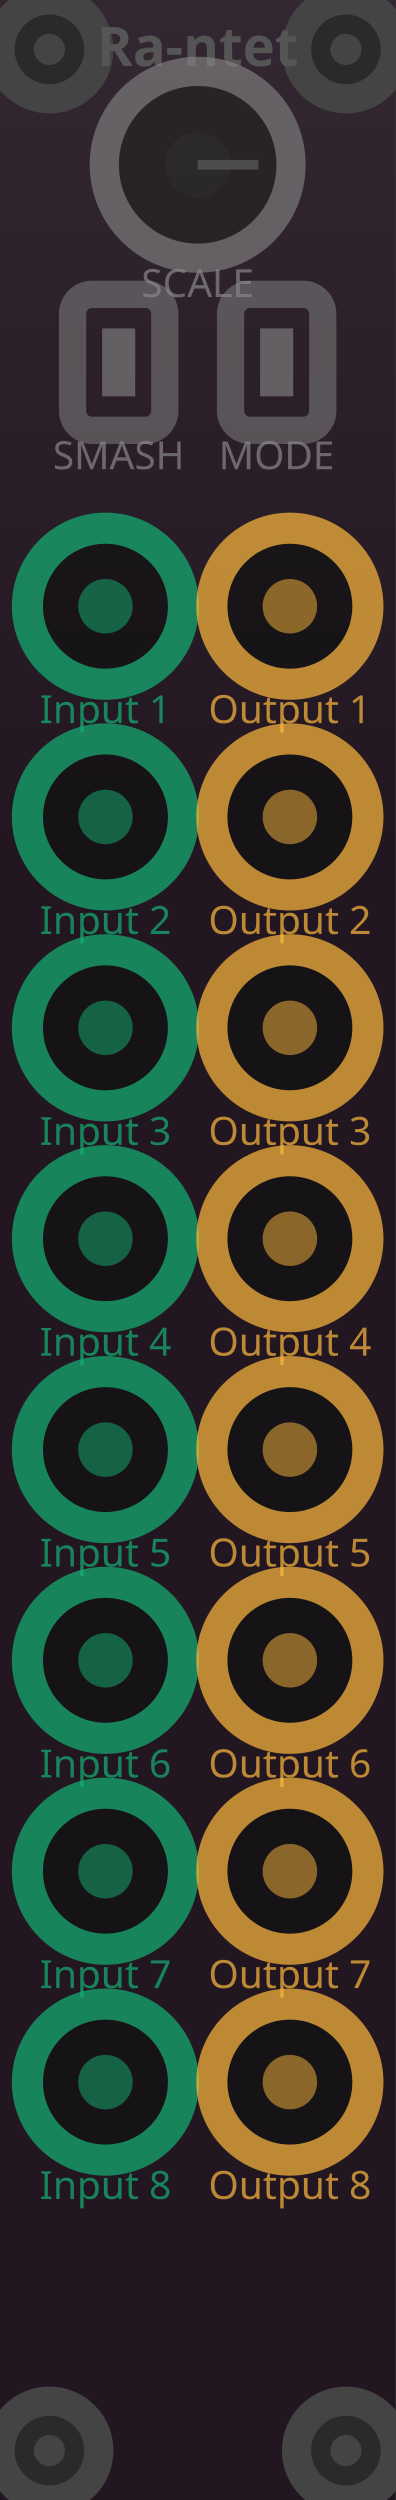
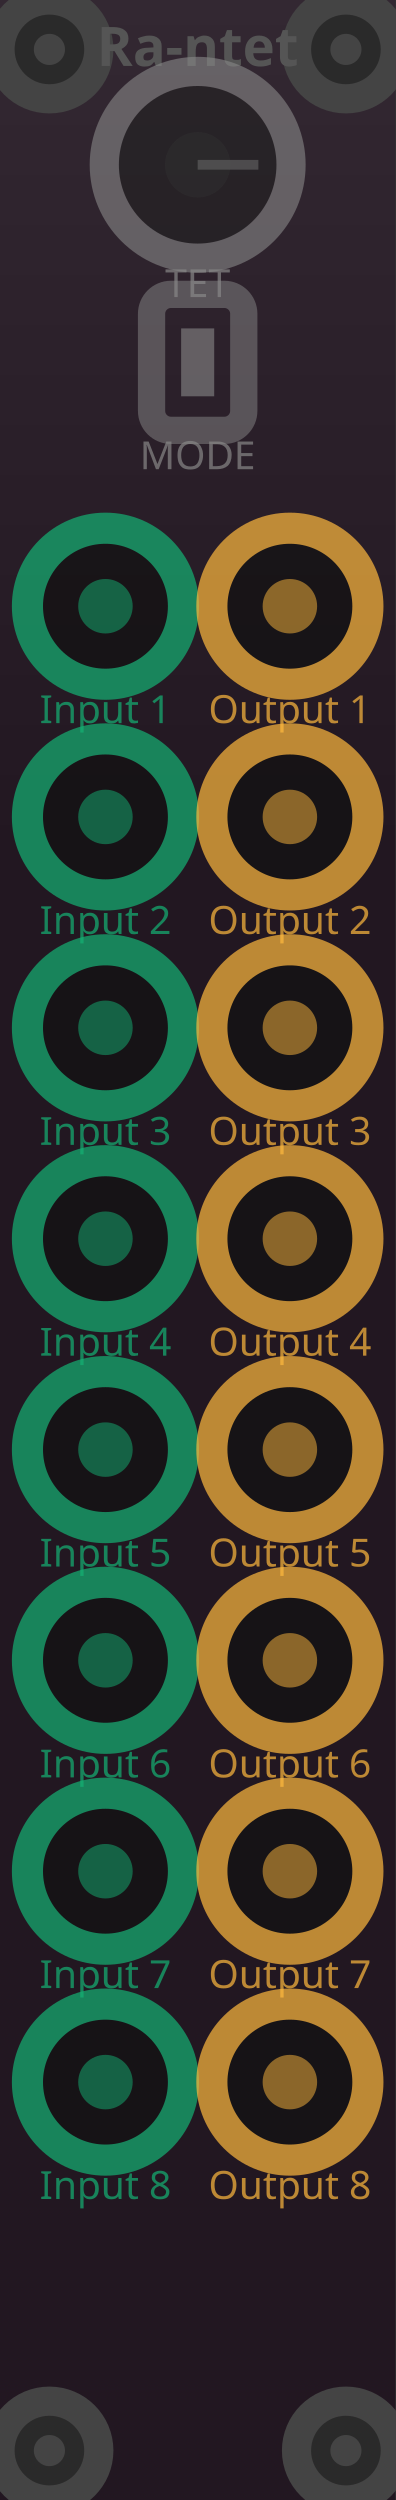
<svg xmlns="http://www.w3.org/2000/svg" viewBox="0 0 20.32 128.5" width="20.32mm" height="128.5mm">
  <rect x="0.3" y="0.3" width="19.72" height="127.9" fill="none" stroke="#333" stroke-width="1.5" />
  <rect x="0" y="0.000" width="20.32" height="1.295" fill="#332832" />
  <rect x="0" y="1.285" width="20.32" height="1.295" fill="#322731" />
  <rect x="0" y="2.570" width="20.32" height="1.295" fill="#322731" />
  <rect x="0" y="3.855" width="20.32" height="1.295" fill="#312630" />
  <rect x="0" y="5.140" width="20.32" height="1.295" fill="#312630" />
  <rect x="0" y="6.425" width="20.32" height="1.295" fill="#30252f" />
  <rect x="0" y="7.710" width="20.32" height="1.295" fill="#30252f" />
  <rect x="0" y="8.995" width="20.32" height="1.295" fill="#2f242e" />
  <rect x="0" y="10.280" width="20.32" height="1.295" fill="#2f242e" />
  <rect x="0" y="11.565" width="20.32" height="1.295" fill="#2e232d" />
  <rect x="0" y="12.850" width="20.32" height="1.295" fill="#2e232d" />
  <rect x="0" y="14.135" width="20.32" height="1.295" fill="#2d222c" />
  <rect x="0" y="15.420" width="20.32" height="1.295" fill="#2d222c" />
  <rect x="0" y="16.705" width="20.32" height="1.295" fill="#2c212b" />
  <rect x="0" y="17.990" width="20.32" height="1.295" fill="#2c212b" />
  <rect x="0" y="19.275" width="20.32" height="1.295" fill="#2b202a" />
  <rect x="0" y="20.560" width="20.32" height="1.295" fill="#2b202a" />
  <rect x="0" y="21.845" width="20.32" height="1.295" fill="#2a1f29" />
  <rect x="0" y="23.130" width="20.32" height="1.295" fill="#2a1f29" />
  <rect x="0" y="24.415" width="20.32" height="1.295" fill="#291e28" />
  <rect x="0" y="25.700" width="20.32" height="1.295" fill="#291e28" />
  <rect x="0" y="26.985" width="20.32" height="1.295" fill="#281d27" />
  <rect x="0" y="28.270" width="20.32" height="1.295" fill="#281d27" />
  <rect x="0" y="29.555" width="20.32" height="1.295" fill="#271c26" />
  <rect x="0" y="30.840" width="20.32" height="1.295" fill="#271c26" />
  <rect x="0" y="32.125" width="20.32" height="1.295" fill="#261b25" />
  <rect x="0" y="33.410" width="20.32" height="1.295" fill="#261b25" />
  <rect x="0" y="34.695" width="20.32" height="1.295" fill="#251a24" />
  <rect x="0" y="35.980" width="20.32" height="1.295" fill="#251a24" />
  <rect x="0" y="37.265" width="20.32" height="1.295" fill="#241923" />
  <rect x="0" y="38.550" width="20.32" height="1.295" fill="#241923" />
  <rect x="0" y="39.835" width="20.32" height="1.295" fill="#231822" />
  <rect x="0" y="41.120" width="20.32" height="1.295" fill="#231822" />
  <rect x="0" y="42.405" width="20.32" height="1.295" fill="#221721" />
  <rect x="0" y="43.690" width="20.32" height="1.295" fill="#221721" />
  <rect x="0" y="44.975" width="20.32" height="1.295" fill="#221721" />
  <rect x="0" y="46.260" width="20.32" height="1.295" fill="#221721" />
  <rect x="0" y="47.545" width="20.32" height="1.295" fill="#221721" />
  <rect x="0" y="48.830" width="20.32" height="1.295" fill="#221721" />
  <rect x="0" y="50.115" width="20.32" height="1.295" fill="#221721" />
  <rect x="0" y="51.400" width="20.32" height="1.295" fill="#221721" />
  <rect x="0" y="52.685" width="20.32" height="1.295" fill="#221721" />
  <rect x="0" y="53.970" width="20.32" height="1.295" fill="#221721" />
  <rect x="0" y="55.255" width="20.32" height="1.295" fill="#221721" />
  <rect x="0" y="56.540" width="20.32" height="1.295" fill="#221721" />
  <rect x="0" y="57.825" width="20.32" height="1.295" fill="#221721" />
  <rect x="0" y="59.110" width="20.32" height="1.295" fill="#221721" />
  <rect x="0" y="60.395" width="20.32" height="1.295" fill="#221721" />
  <rect x="0" y="61.680" width="20.32" height="1.295" fill="#221721" />
  <rect x="0" y="62.965" width="20.32" height="1.295" fill="#221721" />
  <rect x="0" y="64.250" width="20.32" height="1.295" fill="#221721" />
  <rect x="0" y="65.535" width="20.32" height="1.295" fill="#221721" />
  <rect x="0" y="66.820" width="20.32" height="1.295" fill="#221721" />
  <rect x="0" y="68.105" width="20.32" height="1.295" fill="#221721" />
  <rect x="0" y="69.390" width="20.32" height="1.295" fill="#221721" />
  <rect x="0" y="70.675" width="20.32" height="1.295" fill="#221721" />
  <rect x="0" y="71.960" width="20.32" height="1.295" fill="#221721" />
  <rect x="0" y="73.245" width="20.32" height="1.295" fill="#221721" />
  <rect x="0" y="74.530" width="20.32" height="1.295" fill="#221721" />
  <rect x="0" y="75.815" width="20.32" height="1.295" fill="#221721" />
  <rect x="0" y="77.100" width="20.32" height="1.295" fill="#221721" />
  <rect x="0" y="78.385" width="20.32" height="1.295" fill="#221721" />
  <rect x="0" y="79.670" width="20.32" height="1.295" fill="#221721" />
  <rect x="0" y="80.955" width="20.32" height="1.295" fill="#221721" />
  <rect x="0" y="82.240" width="20.32" height="1.295" fill="#221721" />
  <rect x="0" y="83.525" width="20.32" height="1.295" fill="#221721" />
  <rect x="0" y="84.810" width="20.32" height="1.295" fill="#221721" />
  <rect x="0" y="86.095" width="20.32" height="1.295" fill="#221721" />
  <rect x="0" y="87.380" width="20.32" height="1.295" fill="#221721" />
  <rect x="0" y="88.665" width="20.32" height="1.295" fill="#221721" />
  <rect x="0" y="89.950" width="20.32" height="1.295" fill="#221721" />
  <rect x="0" y="91.235" width="20.32" height="1.295" fill="#221721" />
  <rect x="0" y="92.520" width="20.32" height="1.295" fill="#221721" />
  <rect x="0" y="93.805" width="20.32" height="1.295" fill="#221721" />
  <rect x="0" y="95.090" width="20.32" height="1.295" fill="#221721" />
  <rect x="0" y="96.375" width="20.32" height="1.295" fill="#221721" />
  <rect x="0" y="97.660" width="20.32" height="1.295" fill="#221721" />
  <rect x="0" y="98.945" width="20.32" height="1.295" fill="#221721" />
  <rect x="0" y="100.230" width="20.32" height="1.295" fill="#221721" />
  <rect x="0" y="101.515" width="20.32" height="1.295" fill="#221721" />
  <rect x="0" y="102.800" width="20.32" height="1.295" fill="#221721" />
  <rect x="0" y="104.085" width="20.32" height="1.295" fill="#221721" />
  <rect x="0" y="105.370" width="20.32" height="1.295" fill="#221721" />
  <rect x="0" y="106.655" width="20.32" height="1.295" fill="#221721" />
  <rect x="0" y="107.940" width="20.32" height="1.295" fill="#221721" />
  <rect x="0" y="109.225" width="20.32" height="1.295" fill="#221721" />
  <rect x="0" y="110.510" width="20.32" height="1.295" fill="#221721" />
  <rect x="0" y="111.795" width="20.32" height="1.295" fill="#221721" />
  <rect x="0" y="113.080" width="20.32" height="1.295" fill="#221721" />
  <rect x="0" y="114.365" width="20.32" height="1.295" fill="#221721" />
  <rect x="0" y="115.650" width="20.32" height="1.295" fill="#221721" />
  <rect x="0" y="116.935" width="20.32" height="1.295" fill="#221721" />
  <rect x="0" y="118.220" width="20.32" height="1.295" fill="#221721" />
  <rect x="0" y="119.505" width="20.32" height="1.295" fill="#221721" />
  <rect x="0" y="120.790" width="20.32" height="1.295" fill="#221721" />
  <rect x="0" y="122.075" width="20.32" height="1.295" fill="#221721" />
  <rect x="0" y="123.360" width="20.32" height="1.295" fill="#221721" />
  <rect x="0" y="124.645" width="20.32" height="1.295" fill="#221721" />
  <rect x="0" y="125.930" width="20.32" height="1.295" fill="#221721" />
  <rect x="0" y="127.215" width="20.32" height="1.295" fill="#221721" />
  <circle cx="2.54" cy="2.54" r="2.54" fill="#2a2a2a" stroke="#444" stroke-width="1.5" />
  <circle cx="2.54" cy="2.54" r="0.8" fill="#444" />
  <circle cx="2.54" cy="125.96" r="2.54" fill="#2a2a2a" stroke="#444" stroke-width="1.5" />
  <circle cx="2.54" cy="125.96" r="0.8" fill="#444" />
  <circle cx="17.78" cy="2.54" r="2.54" fill="#2a2a2a" stroke="#444" stroke-width="1.5" />
  <circle cx="17.78" cy="2.54" r="0.8" fill="#444" />
  <circle cx="17.78" cy="125.96" r="2.54" fill="#2a2a2a" stroke="#444" stroke-width="1.5" />
  <circle cx="17.78" cy="125.96" r="0.8" fill="#444" />
  <text x="10.16" y="3.39" fill="#555" font-family="sans-serif" font-size="2.8" text-anchor="middle" font-weight="bold">Ra-ntet</text>
  <circle cx="10.16" cy="8.47" r="4.80" fill="#222" stroke="#888" stroke-width="1.5" opacity="0.6" />
  <circle cx="10.16" cy="8.47" r="1.68" fill="#333" opacity="0.4" />
  <line x1="10.16" y1="8.47" x2="13.28" y2="8.47" stroke="#666" stroke-width="0.5" opacity="0.6" />
-   <text x="10.16" y="15.27" fill="#888" font-family="sans-serif" font-size="2.0" text-anchor="middle" opacity="0.7">SCALE</text>
-   <rect x="3.73" y="15.13" width="4.74" height="6.99" rx="1" fill="none" stroke="#888" stroke-width="1.4" opacity="0.5" />
-   <line x1="6.10" y1="20.37" x2="6.10" y2="16.88" stroke="#888" stroke-width="1.7" opacity="0.6" />
-   <text x="6.10" y="24.12" fill="#888" font-family="sans-serif" font-size="2.0" text-anchor="middle" opacity="0.7">SMASH</text>
-   <rect x="11.85" y="15.13" width="4.74" height="6.99" rx="1" fill="none" stroke="#888" stroke-width="1.4" opacity="0.5" />
-   <line x1="14.22" y1="20.37" x2="14.22" y2="16.88" stroke="#888" stroke-width="1.7" opacity="0.6" />
-   <text x="14.22" y="24.12" fill="#888" font-family="sans-serif" font-size="2.0" text-anchor="middle" opacity="0.7">MODE</text>
+   <text x="10.16" y="15.27" fill="#888" font-family="sans-serif" font-size="2.0" text-anchor="middle" opacity="0.7">TET</text>
+   <rect x="7.79" y="15.13" width="4.74" height="6.99" rx="1" fill="none" stroke="#888" stroke-width="1.4" opacity="0.5" />
+   <line x1="10.16" y1="20.37" x2="10.16" y2="16.88" stroke="#888" stroke-width="1.7" opacity="0.6" />
+   <text x="10.16" y="24.12" fill="#888" font-family="sans-serif" font-size="2.0" text-anchor="middle" opacity="0.7">MODE</text>
  <circle cx="5.42" cy="31.16" r="4.01" fill="#111" stroke="#14B274" stroke-width="1.6" opacity="0.7" />
  <circle cx="5.42" cy="31.16" r="1.40" fill="#14B274" opacity="0.5" />
  <text x="5.42" y="37.17" fill="#14B274" font-family="sans-serif" font-size="2.0" text-anchor="middle" opacity="0.7">Input 1</text>
  <circle cx="5.42" cy="41.99" r="4.01" fill="#111" stroke="#14B274" stroke-width="1.6" opacity="0.7" />
  <circle cx="5.42" cy="41.99" r="1.40" fill="#14B274" opacity="0.5" />
  <text x="5.42" y="48.01" fill="#14B274" font-family="sans-serif" font-size="2.0" text-anchor="middle" opacity="0.7">Input 2</text>
  <circle cx="5.42" cy="52.83" r="4.01" fill="#111" stroke="#14B274" stroke-width="1.6" opacity="0.7" />
  <circle cx="5.42" cy="52.83" r="1.40" fill="#14B274" opacity="0.5" />
  <text x="5.42" y="58.85" fill="#14B274" font-family="sans-serif" font-size="2.0" text-anchor="middle" opacity="0.7">Input 3</text>
  <circle cx="5.42" cy="63.67" r="4.01" fill="#111" stroke="#14B274" stroke-width="1.6" opacity="0.7" />
  <circle cx="5.42" cy="63.67" r="1.40" fill="#14B274" opacity="0.5" />
  <text x="5.42" y="69.68" fill="#14B274" font-family="sans-serif" font-size="2.0" text-anchor="middle" opacity="0.7">Input 4</text>
  <circle cx="5.42" cy="74.51" r="4.01" fill="#111" stroke="#14B274" stroke-width="1.6" opacity="0.7" />
  <circle cx="5.42" cy="74.51" r="1.40" fill="#14B274" opacity="0.5" />
  <text x="5.42" y="80.52" fill="#14B274" font-family="sans-serif" font-size="2.0" text-anchor="middle" opacity="0.7">Input 5</text>
  <circle cx="5.42" cy="85.34" r="4.01" fill="#111" stroke="#14B274" stroke-width="1.6" opacity="0.7" />
  <circle cx="5.42" cy="85.34" r="1.40" fill="#14B274" opacity="0.5" />
  <text x="5.42" y="91.36" fill="#14B274" font-family="sans-serif" font-size="2.0" text-anchor="middle" opacity="0.7">Input 6</text>
  <circle cx="5.42" cy="96.18" r="4.01" fill="#111" stroke="#14B274" stroke-width="1.6" opacity="0.7" />
  <circle cx="5.42" cy="96.18" r="1.40" fill="#14B274" opacity="0.5" />
  <text x="5.42" y="102.19" fill="#14B274" font-family="sans-serif" font-size="2.0" text-anchor="middle" opacity="0.7">Input 7</text>
  <circle cx="5.42" cy="107.02" r="4.01" fill="#111" stroke="#14B274" stroke-width="1.6" opacity="0.7" />
  <circle cx="5.42" cy="107.02" r="1.40" fill="#14B274" opacity="0.5" />
  <text x="5.42" y="113.03" fill="#14B274" font-family="sans-serif" font-size="2.0" text-anchor="middle" opacity="0.7">Input 8</text>
  <circle cx="14.90" cy="31.16" r="4.01" fill="#111" stroke="#FFB93D" stroke-width="1.6" opacity="0.7" />
  <circle cx="14.90" cy="31.16" r="1.40" fill="#FFB93D" opacity="0.5" />
  <text x="14.90" y="37.17" fill="#FFB93D" font-family="sans-serif" font-size="2.0" text-anchor="middle" opacity="0.7">Output 1</text>
  <circle cx="14.90" cy="41.99" r="4.01" fill="#111" stroke="#FFB93D" stroke-width="1.6" opacity="0.7" />
  <circle cx="14.90" cy="41.99" r="1.40" fill="#FFB93D" opacity="0.5" />
  <text x="14.90" y="48.01" fill="#FFB93D" font-family="sans-serif" font-size="2.0" text-anchor="middle" opacity="0.7">Output 2</text>
  <circle cx="14.90" cy="52.83" r="4.01" fill="#111" stroke="#FFB93D" stroke-width="1.6" opacity="0.7" />
  <circle cx="14.90" cy="52.83" r="1.40" fill="#FFB93D" opacity="0.5" />
  <text x="14.90" y="58.85" fill="#FFB93D" font-family="sans-serif" font-size="2.0" text-anchor="middle" opacity="0.7">Output 3</text>
  <circle cx="14.90" cy="63.67" r="4.01" fill="#111" stroke="#FFB93D" stroke-width="1.6" opacity="0.7" />
  <circle cx="14.90" cy="63.67" r="1.40" fill="#FFB93D" opacity="0.5" />
  <text x="14.90" y="69.68" fill="#FFB93D" font-family="sans-serif" font-size="2.0" text-anchor="middle" opacity="0.7">Output 4</text>
  <circle cx="14.90" cy="74.51" r="4.01" fill="#111" stroke="#FFB93D" stroke-width="1.6" opacity="0.7" />
  <circle cx="14.90" cy="74.51" r="1.40" fill="#FFB93D" opacity="0.5" />
  <text x="14.90" y="80.52" fill="#FFB93D" font-family="sans-serif" font-size="2.0" text-anchor="middle" opacity="0.7">Output 5</text>
  <circle cx="14.90" cy="85.34" r="4.01" fill="#111" stroke="#FFB93D" stroke-width="1.6" opacity="0.7" />
  <circle cx="14.90" cy="85.34" r="1.40" fill="#FFB93D" opacity="0.5" />
  <text x="14.90" y="91.36" fill="#FFB93D" font-family="sans-serif" font-size="2.0" text-anchor="middle" opacity="0.7">Output 6</text>
  <circle cx="14.90" cy="96.18" r="4.01" fill="#111" stroke="#FFB93D" stroke-width="1.6" opacity="0.7" />
  <circle cx="14.90" cy="96.18" r="1.40" fill="#FFB93D" opacity="0.5" />
  <text x="14.90" y="102.19" fill="#FFB93D" font-family="sans-serif" font-size="2.0" text-anchor="middle" opacity="0.7">Output 7</text>
  <circle cx="14.90" cy="107.02" r="4.01" fill="#111" stroke="#FFB93D" stroke-width="1.6" opacity="0.7" />
  <circle cx="14.90" cy="107.02" r="1.40" fill="#FFB93D" opacity="0.5" />
  <text x="14.90" y="113.03" fill="#FFB93D" font-family="sans-serif" font-size="2.0" text-anchor="middle" opacity="0.7">Output 8</text>
</svg>
